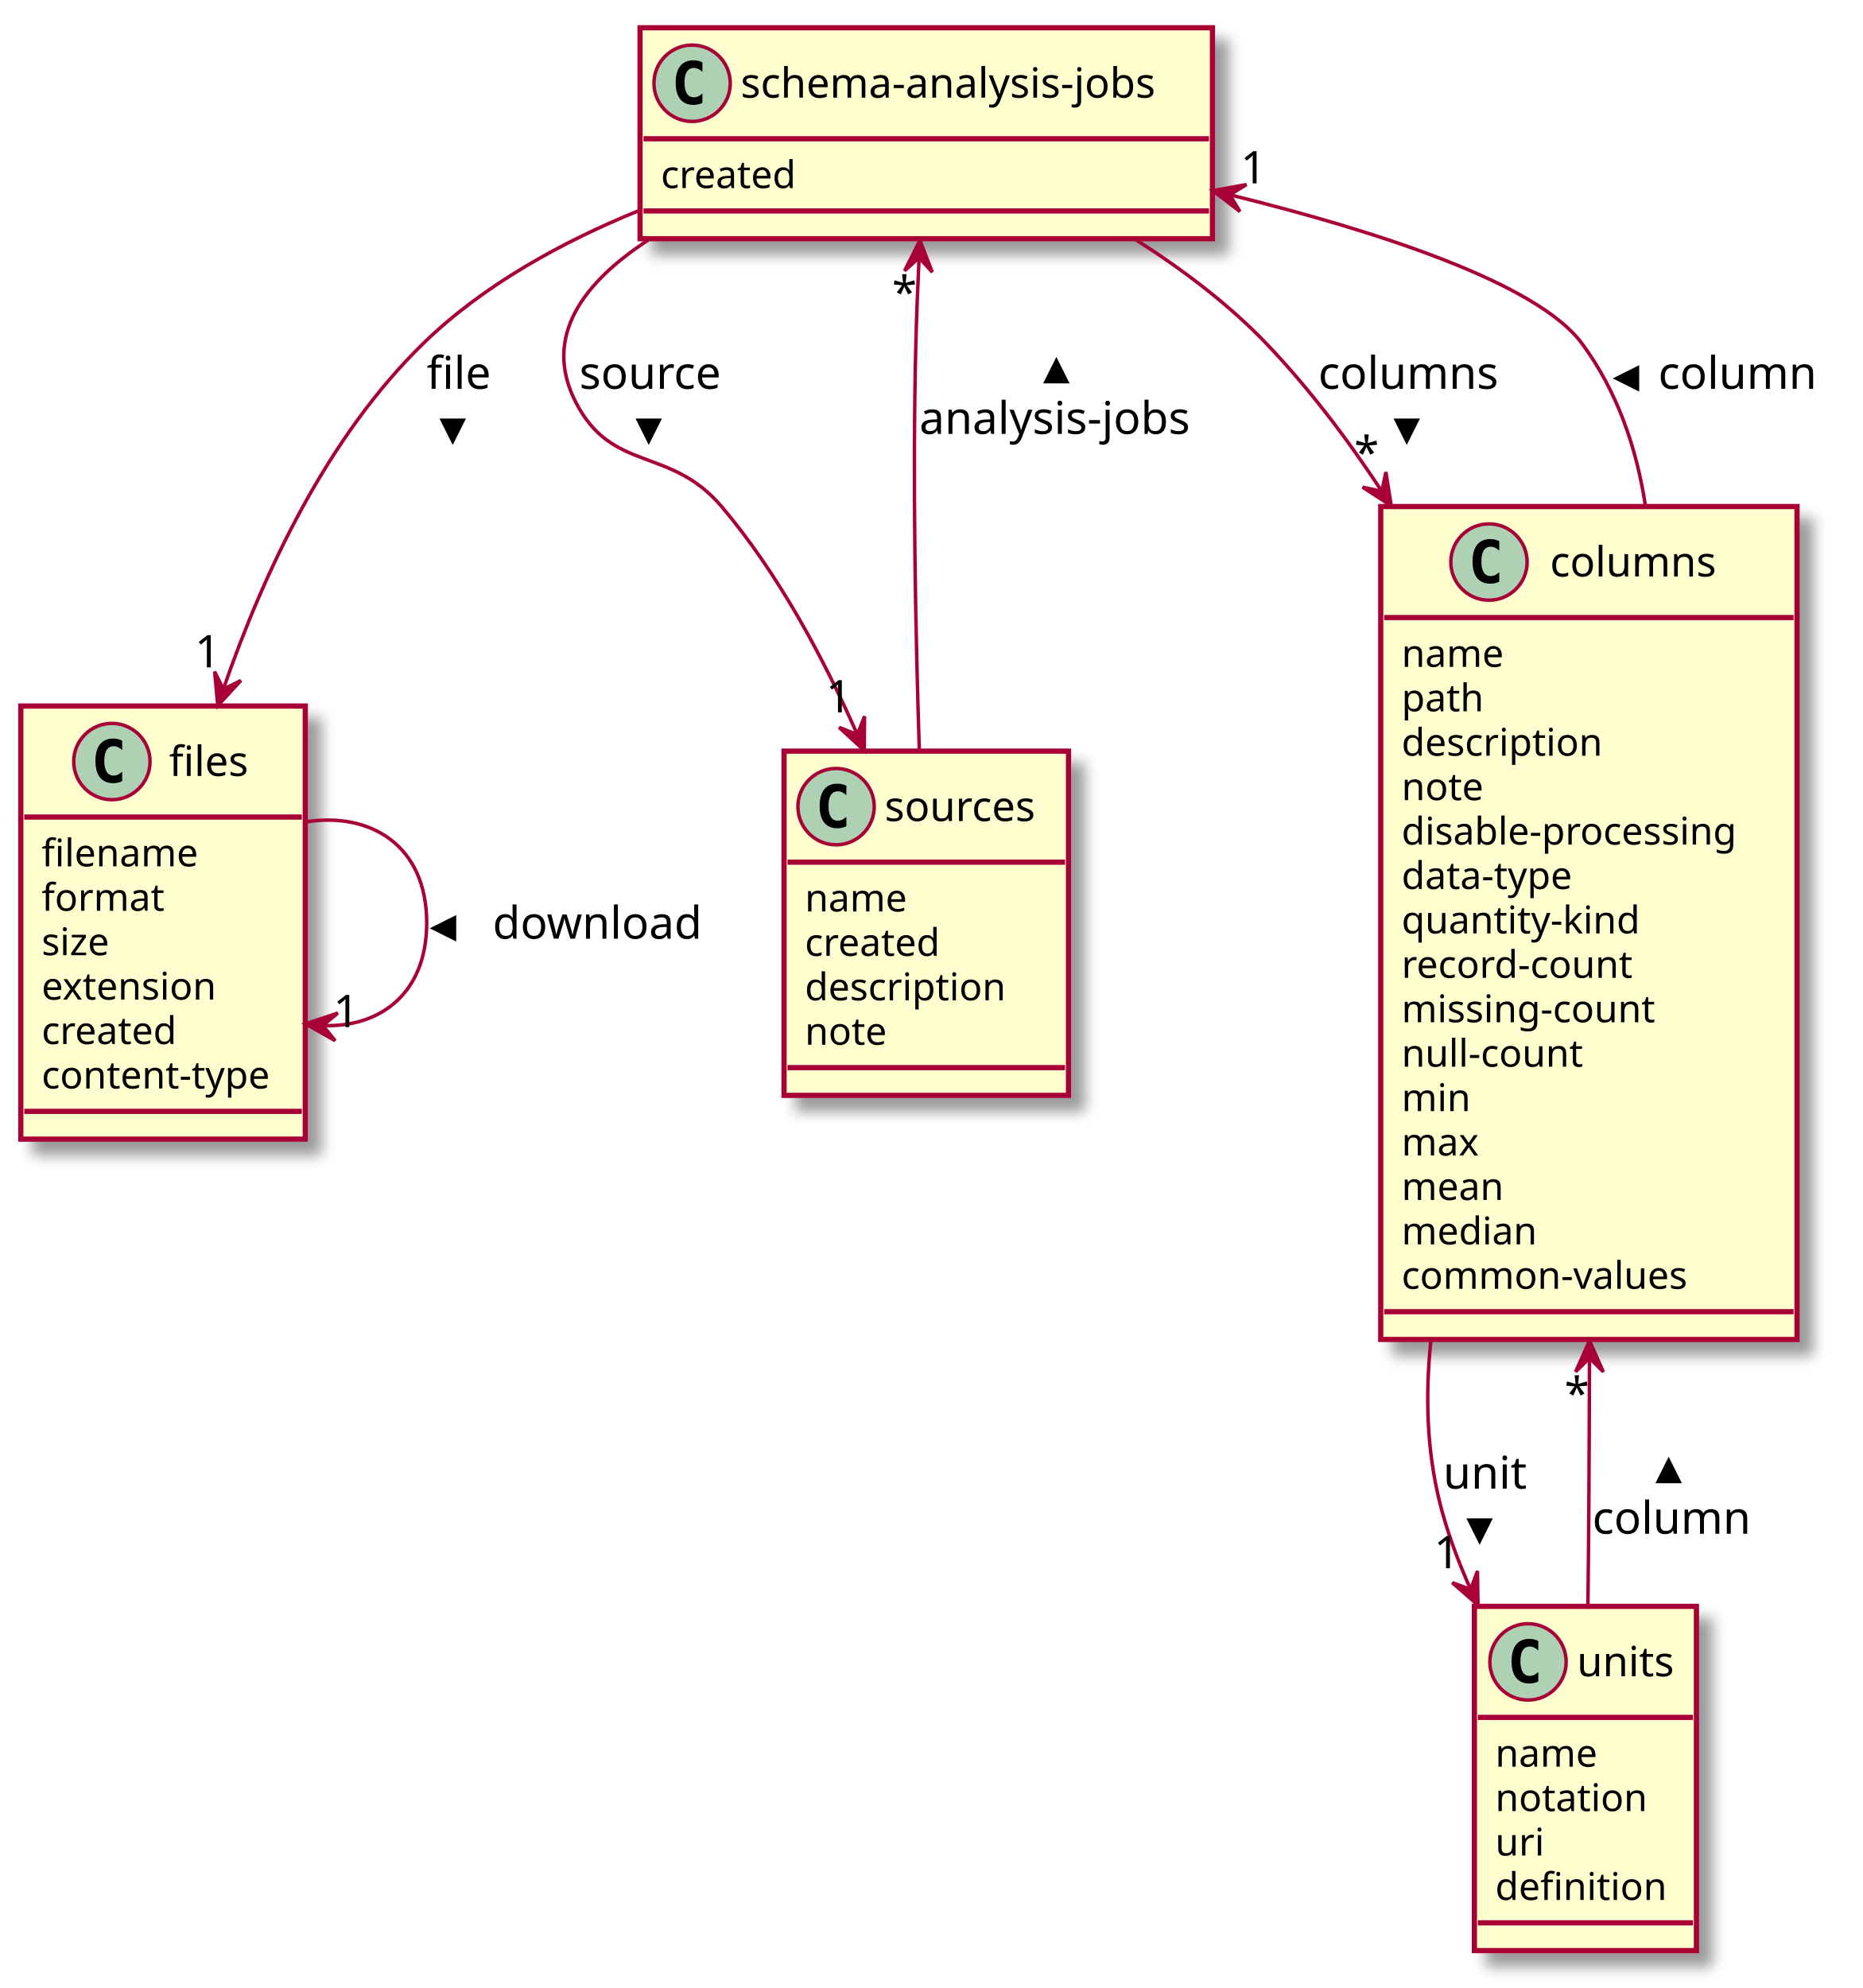
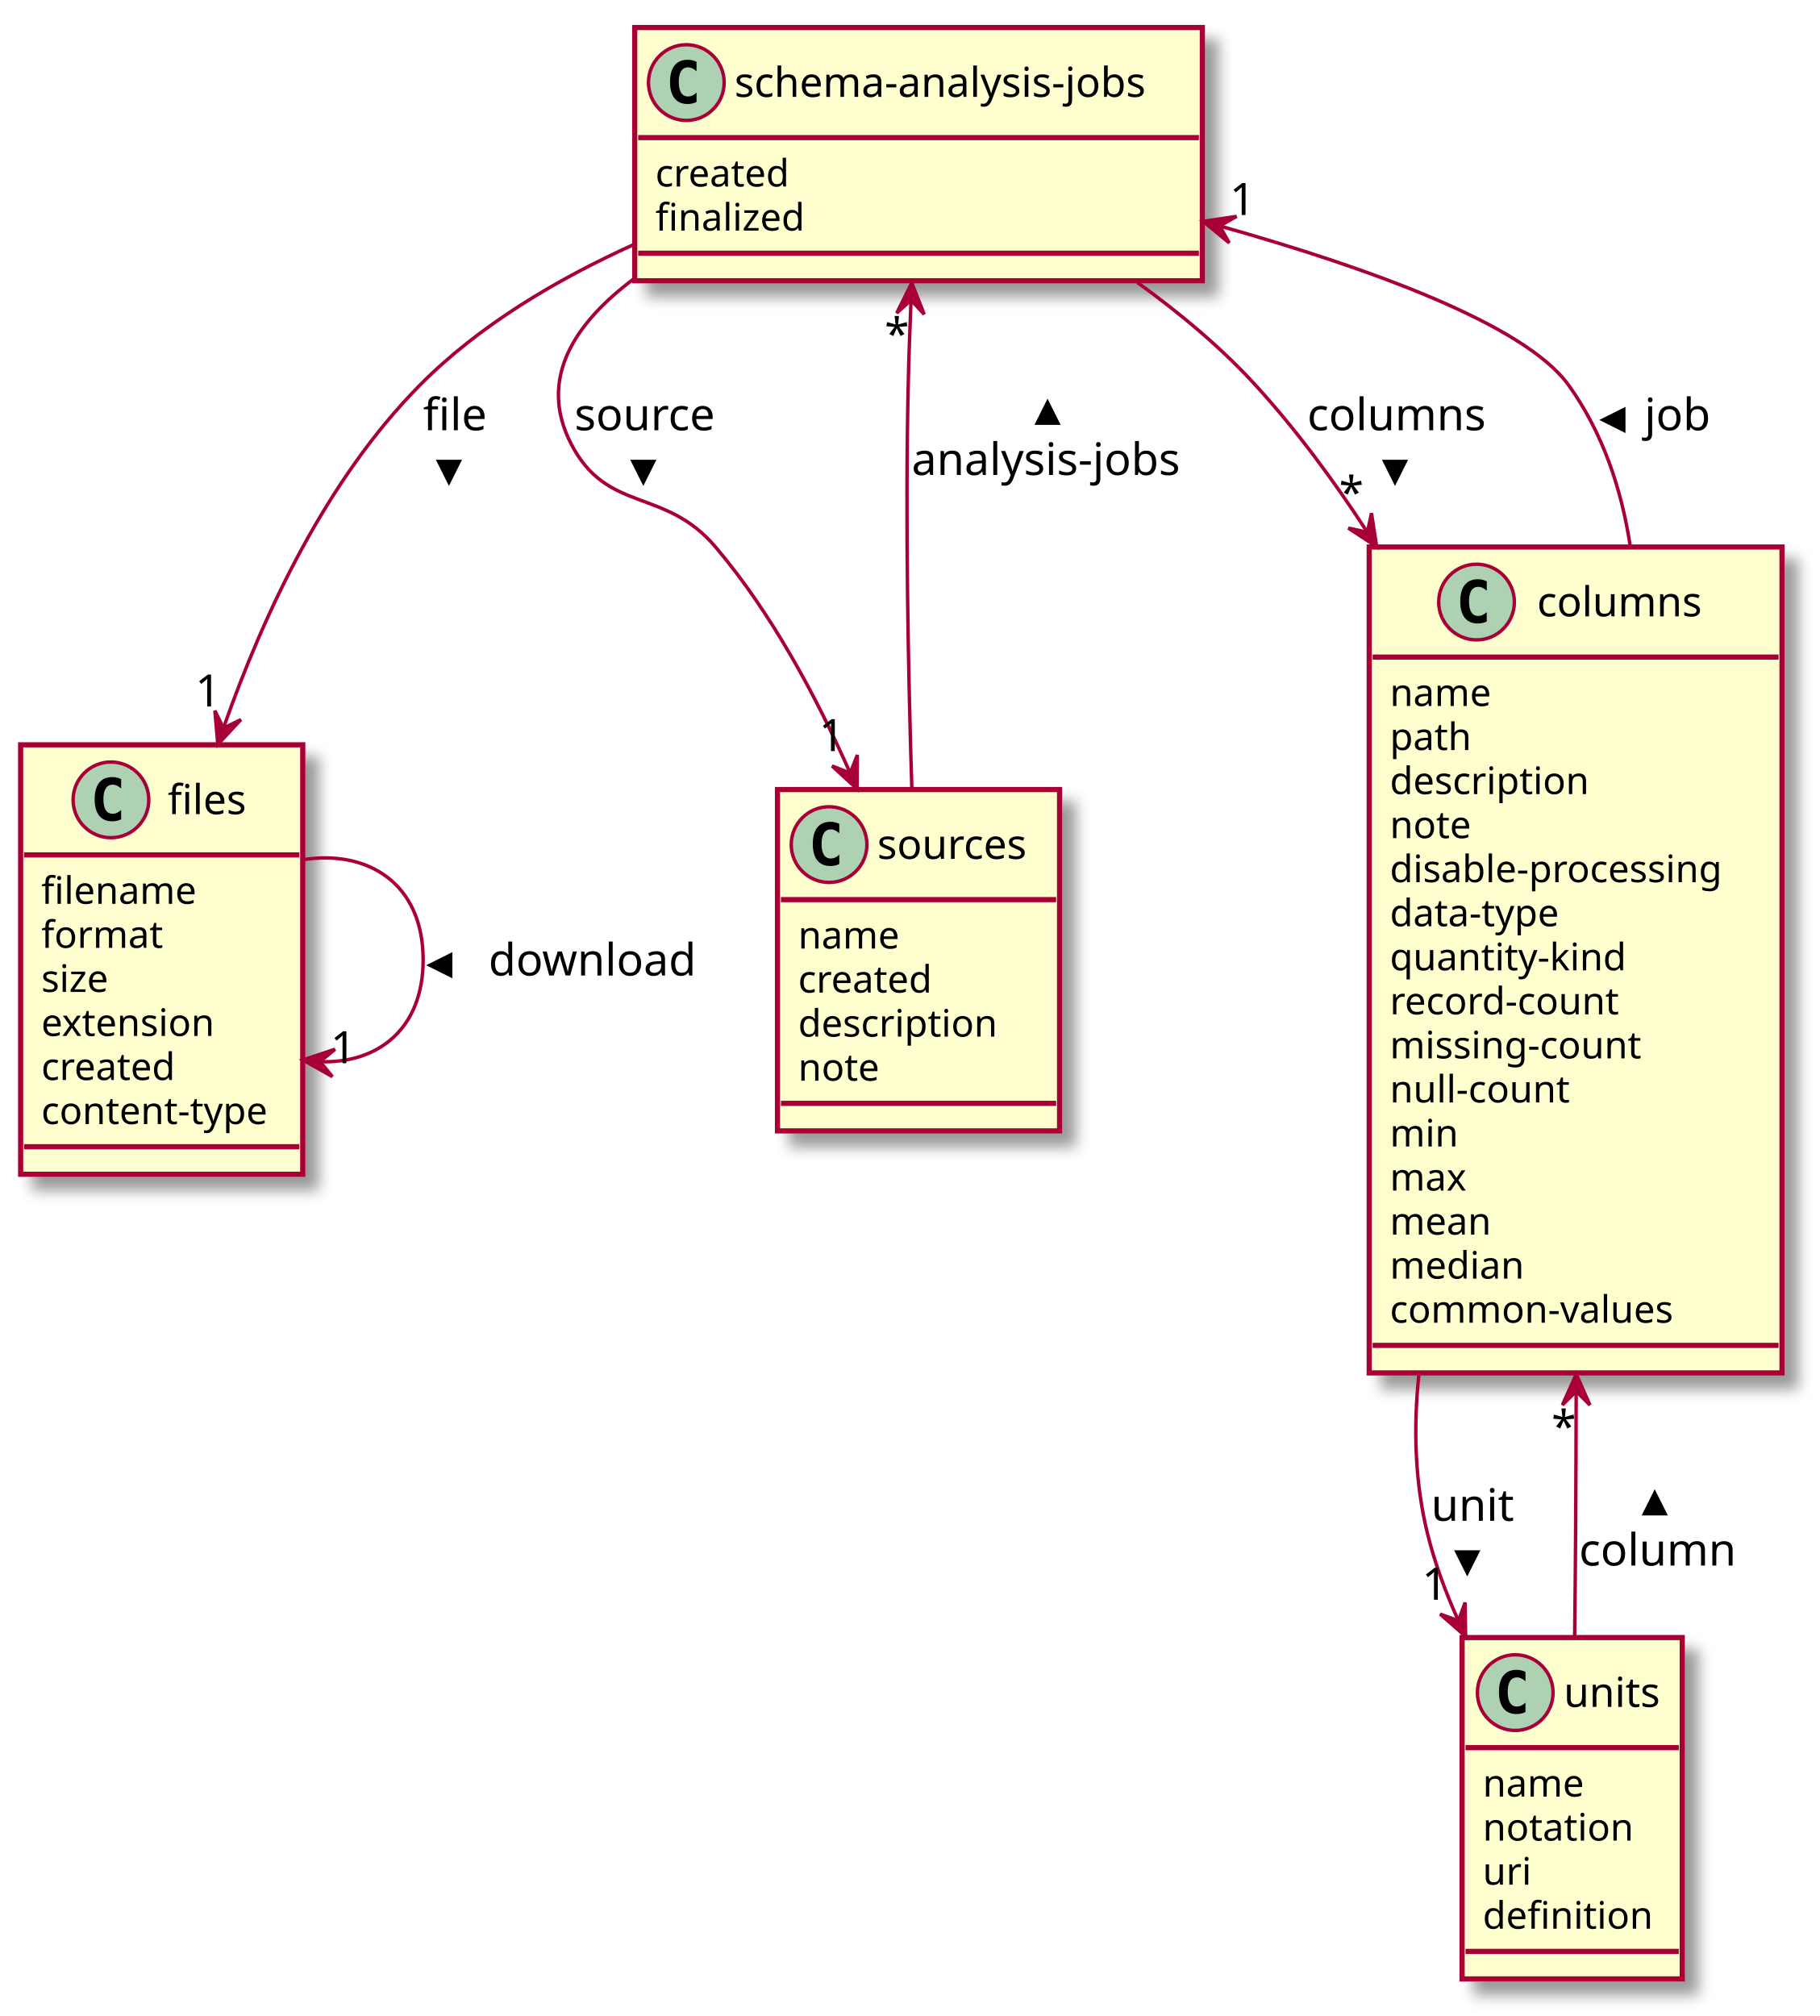
- <svg xmlns="http://www.w3.org/2000/svg" contentScriptType="application/ecmascript" contentStyleType="text/css" height="573px" preserveAspectRatio="none" style="width:537px;height:573px;" version="1.1" viewBox="0 0 537 573" width="537px" zoomAndPan="magnify">
+ <svg xmlns="http://www.w3.org/2000/svg" contentScriptType="application/ecmascript" contentStyleType="text/css" height="586px" preserveAspectRatio="none" style="width:529px;height:586px;" version="1.1" viewBox="0 0 529 586" width="529px" zoomAndPan="magnify">
  <defs>
-     <filter height="300%" id="f6yjga9gfj6kv" width="300%" x="-1" y="-1">
+     <filter height="300%" id="f1nwui3xkvm0mc" width="300%" x="-1" y="-1">
      <feGaussianBlur result="blurOut" stdDeviation="2.0" />
      <feColorMatrix in="blurOut" result="blurOut2" type="matrix" values="0 0 0 0 0 0 0 0 0 0 0 0 0 0 0 0 0 0 .4 0" />
      <feOffset dx="4.0" dy="4.0" in="blurOut2" result="blurOut3" />
      <feBlend in="SourceGraphic" in2="blurOut3" mode="normal" />
    </filter>
  </defs>
  <g>
-     <rect fill="#FEFECE" filter="url(#f6yjga9gfj6kv)" height="60.805" id="schema-analysis-jobs" style="stroke: #A80036; stroke-width: 1.5;" width="165" x="184.5" y="8" />
+     <rect fill="#FEFECE" filter="url(#f1nwui3xkvm0mc)" height="73.609" id="schema-analysis-jobs" style="stroke: #A80036; stroke-width: 1.5;" width="165" x="184.5" y="8" />
    <ellipse cx="199.5" cy="24" fill="#ADD1B2" rx="11" ry="11" style="stroke: #A80036; stroke-width: 1.0;" />
    <path d="M202.469,29.641 Q201.891,29.938 201.25,30.078 Q200.609,30.234 199.906,30.234 Q197.406,30.234 196.078,28.594 Q194.766,26.938 194.766,23.812 Q194.766,20.688 196.078,19.031 Q197.406,17.375 199.906,17.375 Q200.609,17.375 201.25,17.531 Q201.906,17.688 202.469,17.984 L202.469,20.703 Q201.844,20.125 201.25,19.859 Q200.656,19.578 200.031,19.578 Q198.688,19.578 198,20.656 Q197.312,21.719 197.312,23.812 Q197.312,25.906 198,26.984 Q198.688,28.047 200.031,28.047 Q200.656,28.047 201.25,27.781 Q201.844,27.5 202.469,26.922 L202.469,29.641 Z " />
    <text fill="#000000" font-family="sans-serif" font-size="12" lengthAdjust="spacingAndGlyphs" textLength="133" x="213.5" y="28.154">schema-analysis-jobs</text>
    <line style="stroke: #A80036; stroke-width: 1.5;" x1="185.5" x2="348.5" y1="40" y2="40" />
    <text fill="#000000" font-family="sans-serif" font-size="11" lengthAdjust="spacingAndGlyphs" textLength="43" x="190.5" y="54.21">created</text>
-     <line style="stroke: #A80036; stroke-width: 1.5;" x1="185.5" x2="348.5" y1="60.805" y2="60.805" />
-     <rect fill="#FEFECE" filter="url(#f6yjga9gfj6kv)" height="124.828" id="files" style="stroke: #A80036; stroke-width: 1.5;" width="82" x="6" y="203.5" />
-     <ellipse cx="32.25" cy="219.5" fill="#ADD1B2" rx="11" ry="11" style="stroke: #A80036; stroke-width: 1.0;" />
-     <path d="M35.219,225.141 Q34.641,225.438 34,225.578 Q33.359,225.734 32.656,225.734 Q30.156,225.734 28.828,224.094 Q27.516,222.438 27.516,219.312 Q27.516,216.188 28.828,214.531 Q30.156,212.875 32.656,212.875 Q33.359,212.875 34,213.031 Q34.656,213.188 35.219,213.484 L35.219,216.203 Q34.594,215.625 34,215.359 Q33.406,215.078 32.781,215.078 Q31.438,215.078 30.75,216.156 Q30.062,217.219 30.062,219.312 Q30.062,221.406 30.75,222.484 Q31.438,223.547 32.781,223.547 Q33.406,223.547 34,223.281 Q34.594,223 35.219,222.422 L35.219,225.141 Z " />
-     <text fill="#000000" font-family="sans-serif" font-size="12" lengthAdjust="spacingAndGlyphs" textLength="25" x="48.75" y="223.654">files</text>
-     <line style="stroke: #A80036; stroke-width: 1.5;" x1="7" x2="87" y1="235.5" y2="235.5" />
-     <text fill="#000000" font-family="sans-serif" font-size="11" lengthAdjust="spacingAndGlyphs" textLength="49" x="12" y="249.71">filename</text>
-     <text fill="#000000" font-family="sans-serif" font-size="11" lengthAdjust="spacingAndGlyphs" textLength="38" x="12" y="262.515">format</text>
-     <text fill="#000000" font-family="sans-serif" font-size="11" lengthAdjust="spacingAndGlyphs" textLength="22" x="12" y="275.32">size</text>
-     <text fill="#000000" font-family="sans-serif" font-size="11" lengthAdjust="spacingAndGlyphs" textLength="55" x="12" y="288.125">extension</text>
-     <text fill="#000000" font-family="sans-serif" font-size="11" lengthAdjust="spacingAndGlyphs" textLength="43" x="12" y="300.929">created</text>
-     <text fill="#000000" font-family="sans-serif" font-size="11" lengthAdjust="spacingAndGlyphs" textLength="70" x="12" y="313.734">content-type</text>
-     <line style="stroke: #A80036; stroke-width: 1.5;" x1="7" x2="87" y1="320.328" y2="320.328" />
-     <rect fill="#FEFECE" filter="url(#f6yjga9gfj6kv)" height="99.219" id="sources" style="stroke: #A80036; stroke-width: 1.5;" width="82" x="226" y="216.5" />
-     <ellipse cx="241" cy="232.5" fill="#ADD1B2" rx="11" ry="11" style="stroke: #A80036; stroke-width: 1.0;" />
-     <path d="M243.969,238.141 Q243.391,238.438 242.75,238.578 Q242.109,238.734 241.406,238.734 Q238.906,238.734 237.578,237.094 Q236.266,235.438 236.266,232.312 Q236.266,229.188 237.578,227.531 Q238.906,225.875 241.406,225.875 Q242.109,225.875 242.75,226.031 Q243.406,226.188 243.969,226.484 L243.969,229.203 Q243.344,228.625 242.75,228.359 Q242.156,228.078 241.531,228.078 Q240.188,228.078 239.5,229.156 Q238.812,230.219 238.812,232.312 Q238.812,234.406 239.5,235.484 Q240.188,236.547 241.531,236.547 Q242.156,236.547 242.75,236.281 Q243.344,236 243.969,235.422 L243.969,238.141 Z " />
-     <text fill="#000000" font-family="sans-serif" font-size="12" lengthAdjust="spacingAndGlyphs" textLength="50" x="255" y="236.654">sources</text>
-     <line style="stroke: #A80036; stroke-width: 1.5;" x1="227" x2="307" y1="248.5" y2="248.5" />
-     <text fill="#000000" font-family="sans-serif" font-size="11" lengthAdjust="spacingAndGlyphs" textLength="32" x="232" y="262.71">name</text>
-     <text fill="#000000" font-family="sans-serif" font-size="11" lengthAdjust="spacingAndGlyphs" textLength="43" x="232" y="275.515">created</text>
-     <text fill="#000000" font-family="sans-serif" font-size="11" lengthAdjust="spacingAndGlyphs" textLength="63" x="232" y="288.32">description</text>
-     <text fill="#000000" font-family="sans-serif" font-size="11" lengthAdjust="spacingAndGlyphs" textLength="25" x="232" y="301.125">note</text>
-     <line style="stroke: #A80036; stroke-width: 1.5;" x1="227" x2="307" y1="307.719" y2="307.719" />
-     <rect fill="#FEFECE" filter="url(#f6yjga9gfj6kv)" height="240.07" id="columns" style="stroke: #A80036; stroke-width: 1.5;" width="120" x="398" y="146" />
-     <ellipse cx="429.2" cy="162" fill="#ADD1B2" rx="11" ry="11" style="stroke: #A80036; stroke-width: 1.0;" />
-     <path d="M432.169,167.641 Q431.591,167.938 430.95,168.078 Q430.309,168.234 429.606,168.234 Q427.106,168.234 425.778,166.594 Q424.466,164.938 424.466,161.812 Q424.466,158.688 425.778,157.031 Q427.106,155.375 429.606,155.375 Q430.309,155.375 430.95,155.531 Q431.606,155.688 432.169,155.984 L432.169,158.703 Q431.544,158.125 430.95,157.859 Q430.356,157.578 429.731,157.578 Q428.387,157.578 427.7,158.656 Q427.012,159.719 427.012,161.812 Q427.012,163.906 427.7,164.984 Q428.387,166.047 429.731,166.047 Q430.356,166.047 430.95,165.781 Q431.544,165.5 432.169,164.922 L432.169,167.641 Z " />
-     <text fill="#000000" font-family="sans-serif" font-size="12" lengthAdjust="spacingAndGlyphs" textLength="52" x="446.8" y="166.154">columns</text>
-     <line style="stroke: #A80036; stroke-width: 1.5;" x1="399" x2="517" y1="178" y2="178" />
-     <text fill="#000000" font-family="sans-serif" font-size="11" lengthAdjust="spacingAndGlyphs" textLength="32" x="404" y="192.21">name</text>
-     <text fill="#000000" font-family="sans-serif" font-size="11" lengthAdjust="spacingAndGlyphs" textLength="25" x="404" y="205.015">path</text>
-     <text fill="#000000" font-family="sans-serif" font-size="11" lengthAdjust="spacingAndGlyphs" textLength="63" x="404" y="217.82">description</text>
-     <text fill="#000000" font-family="sans-serif" font-size="11" lengthAdjust="spacingAndGlyphs" textLength="25" x="404" y="230.625">note</text>
-     <text fill="#000000" font-family="sans-serif" font-size="11" lengthAdjust="spacingAndGlyphs" textLength="108" x="404" y="243.429">disable-processing</text>
-     <text fill="#000000" font-family="sans-serif" font-size="11" lengthAdjust="spacingAndGlyphs" textLength="53" x="404" y="256.234">data-type</text>
-     <text fill="#000000" font-family="sans-serif" font-size="11" lengthAdjust="spacingAndGlyphs" textLength="72" x="404" y="269.039">quantity-kind</text>
-     <text fill="#000000" font-family="sans-serif" font-size="11" lengthAdjust="spacingAndGlyphs" textLength="72" x="404" y="281.843">record-count</text>
-     <text fill="#000000" font-family="sans-serif" font-size="11" lengthAdjust="spacingAndGlyphs" textLength="80" x="404" y="294.648">missing-count</text>
-     <text fill="#000000" font-family="sans-serif" font-size="11" lengthAdjust="spacingAndGlyphs" textLength="55" x="404" y="307.453">null-count</text>
-     <text fill="#000000" font-family="sans-serif" font-size="11" lengthAdjust="spacingAndGlyphs" textLength="21" x="404" y="320.257">min</text>
-     <text fill="#000000" font-family="sans-serif" font-size="11" lengthAdjust="spacingAndGlyphs" textLength="24" x="404" y="333.062">max</text>
-     <text fill="#000000" font-family="sans-serif" font-size="11" lengthAdjust="spacingAndGlyphs" textLength="32" x="404" y="345.867">mean</text>
-     <text fill="#000000" font-family="sans-serif" font-size="11" lengthAdjust="spacingAndGlyphs" textLength="42" x="404" y="358.671">median</text>
-     <text fill="#000000" font-family="sans-serif" font-size="11" lengthAdjust="spacingAndGlyphs" textLength="90" x="404" y="371.476">common-values</text>
-     <line style="stroke: #A80036; stroke-width: 1.5;" x1="399" x2="517" y1="378.07" y2="378.07" />
-     <rect fill="#FEFECE" filter="url(#f6yjga9gfj6kv)" height="99.219" id="units" style="stroke: #A80036; stroke-width: 1.5;" width="64" x="425" y="463" />
-     <ellipse cx="440.45" cy="479" fill="#ADD1B2" rx="11" ry="11" style="stroke: #A80036; stroke-width: 1.0;" />
-     <path d="M443.419,484.641 Q442.841,484.938 442.2,485.078 Q441.559,485.234 440.856,485.234 Q438.356,485.234 437.028,483.594 Q435.716,481.938 435.716,478.812 Q435.716,475.688 437.028,474.031 Q438.356,472.375 440.856,472.375 Q441.559,472.375 442.2,472.531 Q442.856,472.688 443.419,472.984 L443.419,475.703 Q442.794,475.125 442.2,474.859 Q441.606,474.578 440.981,474.578 Q439.637,474.578 438.95,475.656 Q438.262,476.719 438.262,478.812 Q438.262,480.906 438.95,481.984 Q439.637,483.047 440.981,483.047 Q441.606,483.047 442.2,482.781 Q442.794,482.5 443.419,481.922 L443.419,484.641 Z " />
-     <text fill="#000000" font-family="sans-serif" font-size="12" lengthAdjust="spacingAndGlyphs" textLength="31" x="454.55" y="483.154">units</text>
-     <line style="stroke: #A80036; stroke-width: 1.5;" x1="426" x2="488" y1="495" y2="495" />
-     <text fill="#000000" font-family="sans-serif" font-size="11" lengthAdjust="spacingAndGlyphs" textLength="32" x="431" y="509.21">name</text>
-     <text fill="#000000" font-family="sans-serif" font-size="11" lengthAdjust="spacingAndGlyphs" textLength="46" x="431" y="522.015">notation</text>
-     <text fill="#000000" font-family="sans-serif" font-size="11" lengthAdjust="spacingAndGlyphs" textLength="15" x="431" y="534.82">uri</text>
-     <text fill="#000000" font-family="sans-serif" font-size="11" lengthAdjust="spacingAndGlyphs" textLength="52" x="431" y="547.625">definition</text>
-     <line style="stroke: #A80036; stroke-width: 1.5;" x1="426" x2="488" y1="554.219" y2="554.219" />
-     <path d="M184.221,60.681 C161.964,69.734 139.297,82.161 122,99 C94.325,125.942 76.024,164.937 64.434,198.471 " fill="none" id="schema-analysis-jobs-files" style="stroke: #A80036; stroke-width: 1.0;" />
-     <polygon fill="#A80036" points="62.772,203.377,69.448,196.136,64.376,198.641,61.871,193.57,62.772,203.377" style="stroke: #A80036; stroke-width: 1.0;" />
-     <text fill="#000000" font-family="sans-serif" font-size="13" lengthAdjust="spacingAndGlyphs" textLength="18" x="123" y="112.067">file</text>
-     <polygon fill="#000000" points="127.5,121.133,130.5,127.133,133.5,121.133,127.5,121.133" style="stroke: #000000; stroke-width: 1.0;" />
-     <text fill="#000000" font-family="sans-serif" font-size="13" lengthAdjust="spacingAndGlyphs" textLength="8" x="56.134" y="192.353">1</text>
-     <path d="M186.869,69.18 C168.19,81.356 156.24,97.035 166,116 C176.497,136.397 193.156,128.511 208,146 C224.339,165.251 237.444,189.804 247.114,211.68 " fill="none" id="schema-analysis-jobs-sources" style="stroke: #A80036; stroke-width: 1.0;" />
-     <polygon fill="#A80036" points="249.125,216.305,249.204,206.456,247.131,211.72,241.868,209.647,249.125,216.305" style="stroke: #A80036; stroke-width: 1.0;" />
-     <text fill="#000000" font-family="sans-serif" font-size="13" lengthAdjust="spacingAndGlyphs" textLength="43" x="167" y="112.067">source</text>
-     <polygon fill="#000000" points="184,121.133,187,127.133,190,121.133,184,121.133" style="stroke: #000000; stroke-width: 1.0;" />
-     <text fill="#000000" font-family="sans-serif" font-size="13" lengthAdjust="spacingAndGlyphs" textLength="8" x="238.049" y="205.322">1</text>
-     <path d="M264.997,216.306 C263.931,183.093 263.023,138.425 264,99 C264.195,91.141 264.531,82.714 264.911,74.72 " fill="none" id="sources-schema-analysis-jobs" style="stroke: #A80036; stroke-width: 1.0;" />
-     <polygon fill="#A80036" points="265.179,69.267,260.741,78.059,264.933,74.261,268.732,78.453,265.179,69.267" style="stroke: #A80036; stroke-width: 1.0;" />
-     <polygon fill="#000000" points="301.5,110,304.5,104,307.5,110,301.5,110" style="stroke: #000000; stroke-width: 1.0;" />
-     <text fill="#000000" font-family="sans-serif" font-size="13" lengthAdjust="spacingAndGlyphs" textLength="82" x="265" y="125.067">analysis-jobs</text>
-     <text fill="#000000" font-family="sans-serif" font-size="13" lengthAdjust="spacingAndGlyphs" textLength="7" x="257.131" y="88.9">*</text>
-     <path d="M327.364,69.06 C340.744,77.578 354.154,87.655 365,99 C377.158,111.717 388.268,126.329 398.244,141.506 " fill="none" id="schema-analysis-jobs-columns" style="stroke: #A80036; stroke-width: 1.0;" />
-     <polygon fill="#A80036" points="401.028,145.8,399.489,136.072,398.308,141.605,392.776,140.424,401.028,145.8" style="stroke: #A80036; stroke-width: 1.0;" />
-     <text fill="#000000" font-family="sans-serif" font-size="13" lengthAdjust="spacingAndGlyphs" textLength="54" x="380" y="112.067">columns</text>
-     <polygon fill="#000000" points="402.5,121.133,405.5,127.133,408.5,121.133,402.5,121.133" style="stroke: #000000; stroke-width: 1.0;" />
-     <text fill="#000000" font-family="sans-serif" font-size="13" lengthAdjust="spacingAndGlyphs" textLength="7" x="390.343" y="135.087">*</text>
-     <path d="M474.334,145.963 C471.755,129.044 466.168,112.757 456,99 C443.183,81.659 397.713,66.812 354.586,56.165 " fill="none" id="columns-schema-analysis-jobs" style="stroke: #A80036; stroke-width: 1.0;" />
-     <polygon fill="#A80036" points="349.612,54.953,357.409,60.971,354.47,56.137,359.303,53.198,349.612,54.953" style="stroke: #A80036; stroke-width: 1.0;" />
-     <polygon fill="#000000" points="472,106.066,466,109.066,472,112.066,472,106.066" style="stroke: #000000; stroke-width: 1.0;" />
-     <text fill="#000000" font-family="sans-serif" font-size="13" lengthAdjust="spacingAndGlyphs" textLength="47" x="478" y="112.067">column</text>
-     <text fill="#000000" font-family="sans-serif" font-size="13" lengthAdjust="spacingAndGlyphs" textLength="8" x="357.596" y="52.86">1</text>
-     <path d="M412.465,386.342 C410.804,402.027 411.254,417.889 415,433 C417.053,441.281 420.144,449.65 423.736,457.692 " fill="none" id="columns-units" style="stroke: #A80036; stroke-width: 1.0;" />
-     <polygon fill="#A80036" points="426.032,462.653,425.882,452.805,423.932,458.115,418.622,456.166,426.032,462.653" style="stroke: #A80036; stroke-width: 1.0;" />
-     <text fill="#000000" font-family="sans-serif" font-size="13" lengthAdjust="spacingAndGlyphs" textLength="24" x="416" y="429.067">unit</text>
-     <polygon fill="#000000" points="423.5,438.133,426.5,444.133,429.5,438.133,423.5,438.133" style="stroke: #000000; stroke-width: 1.0;" />
-     <text fill="#000000" font-family="sans-serif" font-size="13" lengthAdjust="spacingAndGlyphs" textLength="8" x="413.333" y="452.008">1</text>
-     <path d="M457.72,462.883 C457.837,452.984 457.939,442.662 458,433 C458.084,419.573 458.138,405.538 458.17,391.556 " fill="none" id="units-columns" style="stroke: #A80036; stroke-width: 1.0;" />
-     <polygon fill="#A80036" points="458.181,386.408,454.162,395.399,458.17,391.408,462.162,395.416,458.181,386.408" style="stroke: #A80036; stroke-width: 1.0;" />
-     <polygon fill="#000000" points="478,427,481,421,484,427,478,427" style="stroke: #000000; stroke-width: 1.0;" />
-     <text fill="#000000" font-family="sans-serif" font-size="13" lengthAdjust="spacingAndGlyphs" textLength="47" x="459" y="442.067">column</text>
-     <text fill="#000000" font-family="sans-serif" font-size="13" lengthAdjust="spacingAndGlyphs" textLength="7" x="450.978" y="406.271">*</text>
-     <path d="M88.046,236.898 C106.745,233.926 123,243.627 123,266 C123,286.276 109.65,296.144 93.229,295.604 " fill="none" id="files-files" style="stroke: #A80036; stroke-width: 1.0;" />
-     <polygon fill="#A80036" points="88.046,295.102,96.619,299.951,93.023,295.584,97.389,291.988,88.046,295.102" style="stroke: #A80036; stroke-width: 1.0;" />
-     <polygon fill="#000000" points="131,264.566,125,267.566,131,270.566,131,264.566" style="stroke: #000000; stroke-width: 1.0;" />
-     <text fill="#000000" font-family="sans-serif" font-size="13" lengthAdjust="spacingAndGlyphs" textLength="60" x="142" y="270.567">download</text>
-     <text fill="#000000" font-family="sans-serif" font-size="13" lengthAdjust="spacingAndGlyphs" textLength="8" x="96.07" y="296.044">1</text>
+     <text fill="#000000" font-family="sans-serif" font-size="11" lengthAdjust="spacingAndGlyphs" textLength="46" x="190.5" y="67.015">finalized</text>
+     <line style="stroke: #A80036; stroke-width: 1.5;" x1="185.5" x2="348.5" y1="73.609" y2="73.609" />
+     <rect fill="#FEFECE" filter="url(#f1nwui3xkvm0mc)" height="124.828" id="files" style="stroke: #A80036; stroke-width: 1.5;" width="82" x="6" y="216.5" />
+     <ellipse cx="32.25" cy="232.5" fill="#ADD1B2" rx="11" ry="11" style="stroke: #A80036; stroke-width: 1.0;" />
+     <path d="M35.219,238.141 Q34.641,238.438 34,238.578 Q33.359,238.734 32.656,238.734 Q30.156,238.734 28.828,237.094 Q27.516,235.438 27.516,232.312 Q27.516,229.188 28.828,227.531 Q30.156,225.875 32.656,225.875 Q33.359,225.875 34,226.031 Q34.656,226.188 35.219,226.484 L35.219,229.203 Q34.594,228.625 34,228.359 Q33.406,228.078 32.781,228.078 Q31.438,228.078 30.75,229.156 Q30.062,230.219 30.062,232.312 Q30.062,234.406 30.75,235.484 Q31.438,236.547 32.781,236.547 Q33.406,236.547 34,236.281 Q34.594,236 35.219,235.422 L35.219,238.141 Z " />
+     <text fill="#000000" font-family="sans-serif" font-size="12" lengthAdjust="spacingAndGlyphs" textLength="25" x="48.75" y="236.654">files</text>
+     <line style="stroke: #A80036; stroke-width: 1.5;" x1="7" x2="87" y1="248.5" y2="248.5" />
+     <text fill="#000000" font-family="sans-serif" font-size="11" lengthAdjust="spacingAndGlyphs" textLength="49" x="12" y="262.71">filename</text>
+     <text fill="#000000" font-family="sans-serif" font-size="11" lengthAdjust="spacingAndGlyphs" textLength="38" x="12" y="275.515">format</text>
+     <text fill="#000000" font-family="sans-serif" font-size="11" lengthAdjust="spacingAndGlyphs" textLength="22" x="12" y="288.32">size</text>
+     <text fill="#000000" font-family="sans-serif" font-size="11" lengthAdjust="spacingAndGlyphs" textLength="55" x="12" y="301.125">extension</text>
+     <text fill="#000000" font-family="sans-serif" font-size="11" lengthAdjust="spacingAndGlyphs" textLength="43" x="12" y="313.929">created</text>
+     <text fill="#000000" font-family="sans-serif" font-size="11" lengthAdjust="spacingAndGlyphs" textLength="70" x="12" y="326.734">content-type</text>
+     <line style="stroke: #A80036; stroke-width: 1.5;" x1="7" x2="87" y1="333.328" y2="333.328" />
+     <rect fill="#FEFECE" filter="url(#f1nwui3xkvm0mc)" height="99.219" id="sources" style="stroke: #A80036; stroke-width: 1.5;" width="82" x="226" y="229.5" />
+     <ellipse cx="241" cy="245.5" fill="#ADD1B2" rx="11" ry="11" style="stroke: #A80036; stroke-width: 1.0;" />
+     <path d="M243.969,251.141 Q243.391,251.438 242.75,251.578 Q242.109,251.734 241.406,251.734 Q238.906,251.734 237.578,250.094 Q236.266,248.438 236.266,245.312 Q236.266,242.188 237.578,240.531 Q238.906,238.875 241.406,238.875 Q242.109,238.875 242.75,239.031 Q243.406,239.188 243.969,239.484 L243.969,242.203 Q243.344,241.625 242.75,241.359 Q242.156,241.078 241.531,241.078 Q240.188,241.078 239.5,242.156 Q238.812,243.219 238.812,245.312 Q238.812,247.406 239.5,248.484 Q240.188,249.547 241.531,249.547 Q242.156,249.547 242.75,249.281 Q243.344,249 243.969,248.422 L243.969,251.141 Z " />
+     <text fill="#000000" font-family="sans-serif" font-size="12" lengthAdjust="spacingAndGlyphs" textLength="50" x="255" y="249.654">sources</text>
+     <line style="stroke: #A80036; stroke-width: 1.5;" x1="227" x2="307" y1="261.5" y2="261.5" />
+     <text fill="#000000" font-family="sans-serif" font-size="11" lengthAdjust="spacingAndGlyphs" textLength="32" x="232" y="275.71">name</text>
+     <text fill="#000000" font-family="sans-serif" font-size="11" lengthAdjust="spacingAndGlyphs" textLength="43" x="232" y="288.515">created</text>
+     <text fill="#000000" font-family="sans-serif" font-size="11" lengthAdjust="spacingAndGlyphs" textLength="63" x="232" y="301.32">description</text>
+     <text fill="#000000" font-family="sans-serif" font-size="11" lengthAdjust="spacingAndGlyphs" textLength="25" x="232" y="314.125">note</text>
+     <line style="stroke: #A80036; stroke-width: 1.5;" x1="227" x2="307" y1="320.719" y2="320.719" />
+     <rect fill="#FEFECE" filter="url(#f1nwui3xkvm0mc)" height="240.07" id="columns" style="stroke: #A80036; stroke-width: 1.5;" width="120" x="398" y="159" />
+     <ellipse cx="429.2" cy="175" fill="#ADD1B2" rx="11" ry="11" style="stroke: #A80036; stroke-width: 1.0;" />
+     <path d="M432.169,180.641 Q431.591,180.938 430.95,181.078 Q430.309,181.234 429.606,181.234 Q427.106,181.234 425.778,179.594 Q424.466,177.938 424.466,174.812 Q424.466,171.688 425.778,170.031 Q427.106,168.375 429.606,168.375 Q430.309,168.375 430.95,168.531 Q431.606,168.688 432.169,168.984 L432.169,171.703 Q431.544,171.125 430.95,170.859 Q430.356,170.578 429.731,170.578 Q428.387,170.578 427.7,171.656 Q427.012,172.719 427.012,174.812 Q427.012,176.906 427.7,177.984 Q428.387,179.047 429.731,179.047 Q430.356,179.047 430.95,178.781 Q431.544,178.5 432.169,177.922 L432.169,180.641 Z " />
+     <text fill="#000000" font-family="sans-serif" font-size="12" lengthAdjust="spacingAndGlyphs" textLength="52" x="446.8" y="179.154">columns</text>
+     <line style="stroke: #A80036; stroke-width: 1.5;" x1="399" x2="517" y1="191" y2="191" />
+     <text fill="#000000" font-family="sans-serif" font-size="11" lengthAdjust="spacingAndGlyphs" textLength="32" x="404" y="205.21">name</text>
+     <text fill="#000000" font-family="sans-serif" font-size="11" lengthAdjust="spacingAndGlyphs" textLength="25" x="404" y="218.015">path</text>
+     <text fill="#000000" font-family="sans-serif" font-size="11" lengthAdjust="spacingAndGlyphs" textLength="63" x="404" y="230.82">description</text>
+     <text fill="#000000" font-family="sans-serif" font-size="11" lengthAdjust="spacingAndGlyphs" textLength="25" x="404" y="243.625">note</text>
+     <text fill="#000000" font-family="sans-serif" font-size="11" lengthAdjust="spacingAndGlyphs" textLength="108" x="404" y="256.429">disable-processing</text>
+     <text fill="#000000" font-family="sans-serif" font-size="11" lengthAdjust="spacingAndGlyphs" textLength="53" x="404" y="269.234">data-type</text>
+     <text fill="#000000" font-family="sans-serif" font-size="11" lengthAdjust="spacingAndGlyphs" textLength="72" x="404" y="282.039">quantity-kind</text>
+     <text fill="#000000" font-family="sans-serif" font-size="11" lengthAdjust="spacingAndGlyphs" textLength="72" x="404" y="294.843">record-count</text>
+     <text fill="#000000" font-family="sans-serif" font-size="11" lengthAdjust="spacingAndGlyphs" textLength="80" x="404" y="307.648">missing-count</text>
+     <text fill="#000000" font-family="sans-serif" font-size="11" lengthAdjust="spacingAndGlyphs" textLength="55" x="404" y="320.453">null-count</text>
+     <text fill="#000000" font-family="sans-serif" font-size="11" lengthAdjust="spacingAndGlyphs" textLength="21" x="404" y="333.257">min</text>
+     <text fill="#000000" font-family="sans-serif" font-size="11" lengthAdjust="spacingAndGlyphs" textLength="24" x="404" y="346.062">max</text>
+     <text fill="#000000" font-family="sans-serif" font-size="11" lengthAdjust="spacingAndGlyphs" textLength="32" x="404" y="358.867">mean</text>
+     <text fill="#000000" font-family="sans-serif" font-size="11" lengthAdjust="spacingAndGlyphs" textLength="42" x="404" y="371.671">median</text>
+     <text fill="#000000" font-family="sans-serif" font-size="11" lengthAdjust="spacingAndGlyphs" textLength="90" x="404" y="384.476">common-values</text>
+     <line style="stroke: #A80036; stroke-width: 1.5;" x1="399" x2="517" y1="391.07" y2="391.07" />
+     <rect fill="#FEFECE" filter="url(#f1nwui3xkvm0mc)" height="99.219" id="units" style="stroke: #A80036; stroke-width: 1.5;" width="64" x="425" y="476" />
+     <ellipse cx="440.45" cy="492" fill="#ADD1B2" rx="11" ry="11" style="stroke: #A80036; stroke-width: 1.0;" />
+     <path d="M443.419,497.641 Q442.841,497.938 442.2,498.078 Q441.559,498.234 440.856,498.234 Q438.356,498.234 437.028,496.594 Q435.716,494.938 435.716,491.812 Q435.716,488.688 437.028,487.031 Q438.356,485.375 440.856,485.375 Q441.559,485.375 442.2,485.531 Q442.856,485.688 443.419,485.984 L443.419,488.703 Q442.794,488.125 442.2,487.859 Q441.606,487.578 440.981,487.578 Q439.637,487.578 438.95,488.656 Q438.262,489.719 438.262,491.812 Q438.262,493.906 438.95,494.984 Q439.637,496.047 440.981,496.047 Q441.606,496.047 442.2,495.781 Q442.794,495.5 443.419,494.922 L443.419,497.641 Z " />
+     <text fill="#000000" font-family="sans-serif" font-size="12" lengthAdjust="spacingAndGlyphs" textLength="31" x="454.55" y="496.154">units</text>
+     <line style="stroke: #A80036; stroke-width: 1.5;" x1="426" x2="488" y1="508" y2="508" />
+     <text fill="#000000" font-family="sans-serif" font-size="11" lengthAdjust="spacingAndGlyphs" textLength="32" x="431" y="522.21">name</text>
+     <text fill="#000000" font-family="sans-serif" font-size="11" lengthAdjust="spacingAndGlyphs" textLength="46" x="431" y="535.015">notation</text>
+     <text fill="#000000" font-family="sans-serif" font-size="11" lengthAdjust="spacingAndGlyphs" textLength="15" x="431" y="547.82">uri</text>
+     <text fill="#000000" font-family="sans-serif" font-size="11" lengthAdjust="spacingAndGlyphs" textLength="52" x="431" y="560.625">definition</text>
+     <line style="stroke: #A80036; stroke-width: 1.5;" x1="426" x2="488" y1="567.219" y2="567.219" />
+     <path d="M184.173,71.108 C161.916,81.162 139.26,94.553 122,112 C94.943,139.349 76.705,178.173 64.995,211.504 " fill="none" id="schema-analysis-jobs-files" style="stroke: #A80036; stroke-width: 1.0;" />
+     <polygon fill="#A80036" points="63.315,216.38,70.029,209.175,64.944,211.653,62.465,206.568,63.315,216.38" style="stroke: #A80036; stroke-width: 1.0;" />
+     <text fill="#000000" font-family="sans-serif" font-size="13" lengthAdjust="spacingAndGlyphs" textLength="18" x="123" y="125.067">file</text>
+     <polygon fill="#000000" points="127.5,134.133,130.5,140.133,133.5,134.133,127.5,134.133" style="stroke: #000000; stroke-width: 1.0;" />
+     <text fill="#000000" font-family="sans-serif" font-size="13" lengthAdjust="spacingAndGlyphs" textLength="8" x="56.738" y="205.357">1</text>
+     <path d="M184.499,80.86 C166.97,93.898 156.295,110.141 166,129 C176.497,149.397 193.156,141.511 208,159 C224.339,178.251 237.444,202.804 247.114,224.68 " fill="none" id="schema-analysis-jobs-sources" style="stroke: #A80036; stroke-width: 1.0;" />
+     <polygon fill="#A80036" points="249.125,229.305,249.204,219.456,247.131,224.72,241.868,222.647,249.125,229.305" style="stroke: #A80036; stroke-width: 1.0;" />
+     <text fill="#000000" font-family="sans-serif" font-size="13" lengthAdjust="spacingAndGlyphs" textLength="43" x="167" y="125.067">source</text>
+     <polygon fill="#000000" points="184,134.133,187,140.133,190,134.133,184,134.133" style="stroke: #000000; stroke-width: 1.0;" />
+     <text fill="#000000" font-family="sans-serif" font-size="13" lengthAdjust="spacingAndGlyphs" textLength="8" x="238.049" y="218.322">1</text>
+     <path d="M265.059,229.307 C264.02,196.095 263.118,151.427 264,112 C264.179,103.999 264.478,95.464 264.82,87.26 " fill="none" id="sources-schema-analysis-jobs" style="stroke: #A80036; stroke-width: 1.0;" />
+     <polygon fill="#A80036" points="265.038,82.201,260.654,91.021,264.823,87.197,268.647,91.365,265.038,82.201" style="stroke: #A80036; stroke-width: 1.0;" />
+     <polygon fill="#000000" points="301.5,123,304.5,117,307.5,123,301.5,123" style="stroke: #000000; stroke-width: 1.0;" />
+     <text fill="#000000" font-family="sans-serif" font-size="13" lengthAdjust="spacingAndGlyphs" textLength="82" x="265" y="138.067">analysis-jobs</text>
+     <text fill="#000000" font-family="sans-serif" font-size="13" lengthAdjust="spacingAndGlyphs" textLength="7" x="257.133" y="101.715">*</text>
+     <path d="M330.604,82.093 C342.871,90.942 354.998,101.038 365,112 C376.756,124.885 387.605,139.518 397.423,154.639 " fill="none" id="schema-analysis-jobs-columns" style="stroke: #A80036; stroke-width: 1.0;" />
+     <polygon fill="#A80036" points="400.165,158.916,398.675,149.18,397.467,154.706,391.94,153.498,400.165,158.916" style="stroke: #A80036; stroke-width: 1.0;" />
+     <text fill="#000000" font-family="sans-serif" font-size="13" lengthAdjust="spacingAndGlyphs" textLength="54" x="380" y="125.067">columns</text>
+     <polygon fill="#000000" points="402.5,134.133,405.5,140.133,408.5,134.133,402.5,134.133" style="stroke: #000000; stroke-width: 1.0;" />
+     <text fill="#000000" font-family="sans-serif" font-size="13" lengthAdjust="spacingAndGlyphs" textLength="7" x="389.236" y="147.811">*</text>
+     <path d="M473.889,158.808 C471.334,142.006 465.87,125.795 456,112 C443.321,94.28 397.854,77.87 354.694,65.725 " fill="none" id="columns-schema-analysis-jobs" style="stroke: #A80036; stroke-width: 1.0;" />
+     <polygon fill="#A80036" points="349.716,64.341,357.314,70.607,354.533,65.681,359.459,62.899,349.716,64.341" style="stroke: #A80036; stroke-width: 1.0;" />
+     <polygon fill="#000000" points="472,119.066,466,122.066,472,125.066,472,119.066" style="stroke: #000000; stroke-width: 1.0;" />
+     <text fill="#000000" font-family="sans-serif" font-size="13" lengthAdjust="spacingAndGlyphs" textLength="19" x="478" y="125.067">job</text>
+     <text fill="#000000" font-family="sans-serif" font-size="13" lengthAdjust="spacingAndGlyphs" textLength="8" x="357.439" y="62.485">1</text>
+     <path d="M412.465,399.342 C410.804,415.027 411.254,430.889 415,446 C417.053,454.281 420.144,462.65 423.736,470.692 " fill="none" id="columns-units" style="stroke: #A80036; stroke-width: 1.0;" />
+     <polygon fill="#A80036" points="426.032,475.653,425.882,465.805,423.932,471.115,418.622,469.166,426.032,475.653" style="stroke: #A80036; stroke-width: 1.0;" />
+     <text fill="#000000" font-family="sans-serif" font-size="13" lengthAdjust="spacingAndGlyphs" textLength="24" x="416" y="442.067">unit</text>
+     <polygon fill="#000000" points="423.5,451.133,426.5,457.133,429.5,451.133,423.5,451.133" style="stroke: #000000; stroke-width: 1.0;" />
+     <text fill="#000000" font-family="sans-serif" font-size="13" lengthAdjust="spacingAndGlyphs" textLength="8" x="413.333" y="465.008">1</text>
+     <path d="M457.72,475.883 C457.837,465.984 457.939,455.662 458,446 C458.084,432.573 458.138,418.538 458.17,404.556 " fill="none" id="units-columns" style="stroke: #A80036; stroke-width: 1.0;" />
+     <polygon fill="#A80036" points="458.181,399.408,454.162,408.399,458.17,404.408,462.162,408.416,458.181,399.408" style="stroke: #A80036; stroke-width: 1.0;" />
+     <polygon fill="#000000" points="478,440,481,434,484,440,478,440" style="stroke: #000000; stroke-width: 1.0;" />
+     <text fill="#000000" font-family="sans-serif" font-size="13" lengthAdjust="spacingAndGlyphs" textLength="47" x="459" y="455.067">column</text>
+     <text fill="#000000" font-family="sans-serif" font-size="13" lengthAdjust="spacingAndGlyphs" textLength="7" x="450.978" y="419.271">*</text>
+     <path d="M88.046,249.898 C106.745,246.926 123,256.627 123,279 C123,299.276 109.65,309.144 93.229,308.604 " fill="none" id="files-files" style="stroke: #A80036; stroke-width: 1.0;" />
+     <polygon fill="#A80036" points="88.046,308.102,96.619,312.951,93.023,308.584,97.389,304.988,88.046,308.102" style="stroke: #A80036; stroke-width: 1.0;" />
+     <polygon fill="#000000" points="131,277.566,125,280.566,131,283.566,131,277.566" style="stroke: #000000; stroke-width: 1.0;" />
+     <text fill="#000000" font-family="sans-serif" font-size="13" lengthAdjust="spacingAndGlyphs" textLength="60" x="142" y="283.567">download</text>
+     <text fill="#000000" font-family="sans-serif" font-size="13" lengthAdjust="spacingAndGlyphs" textLength="8" x="96.07" y="309.044">1</text>
  </g>
</svg>
